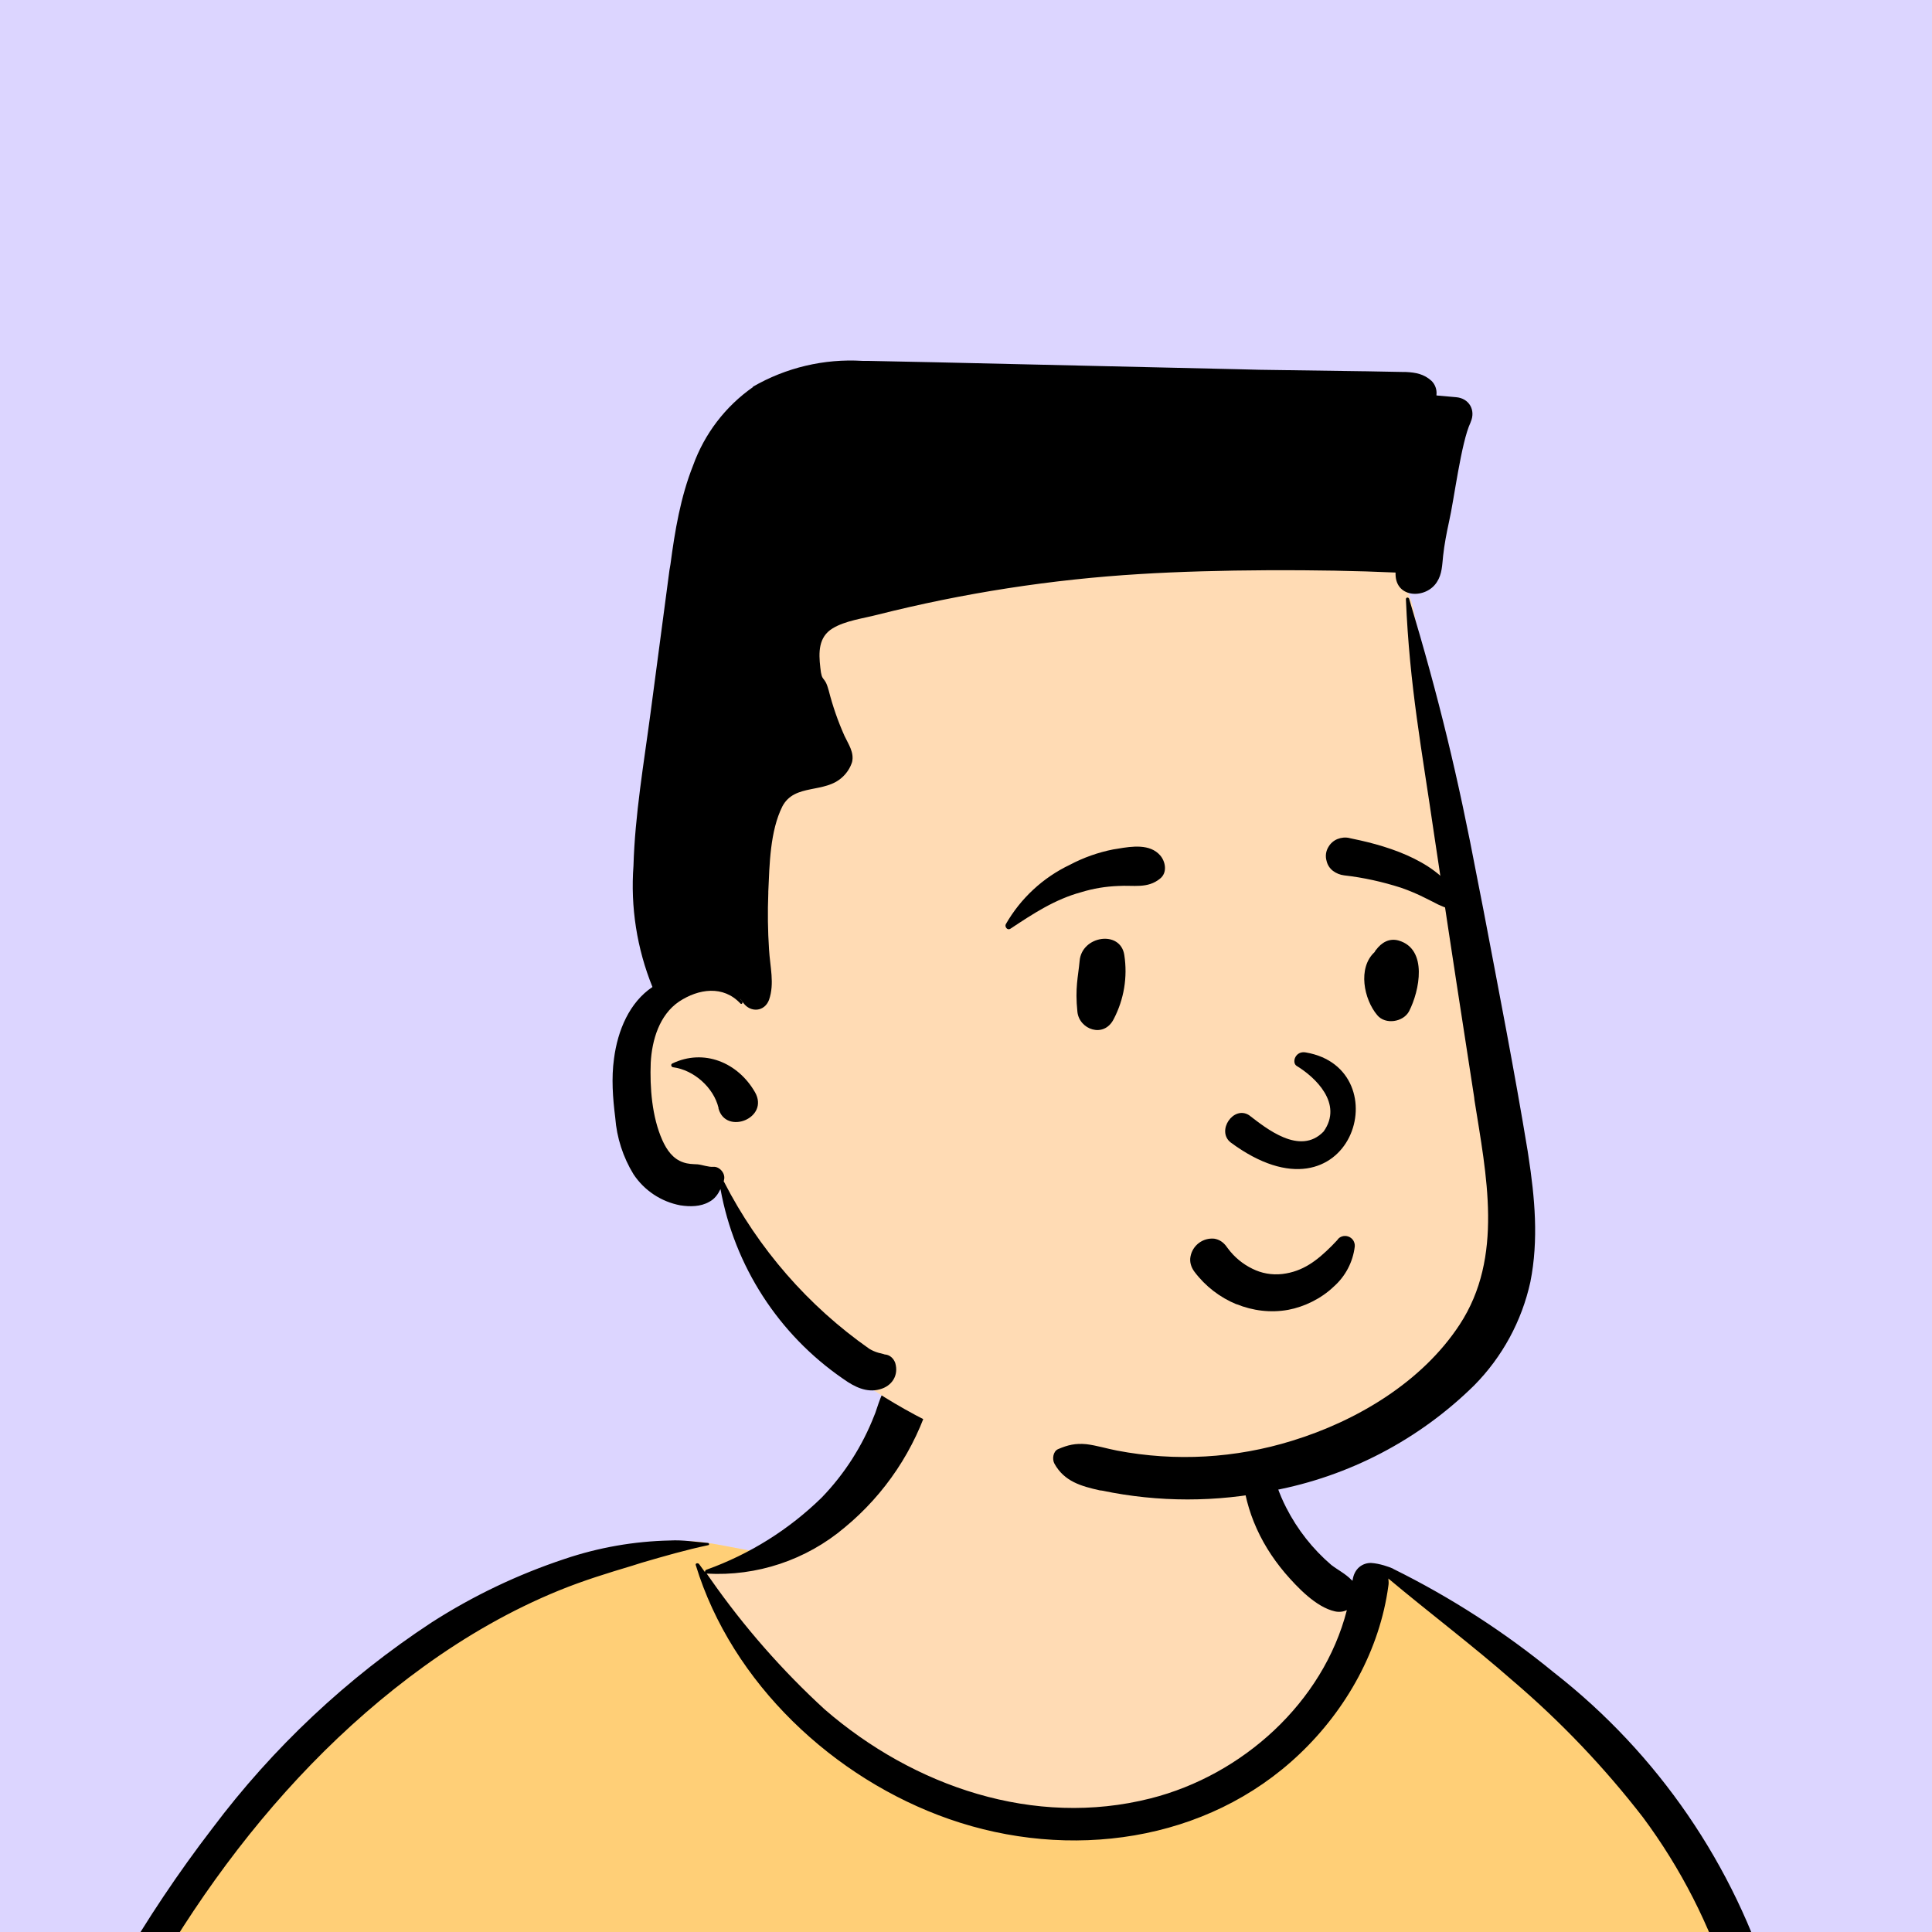
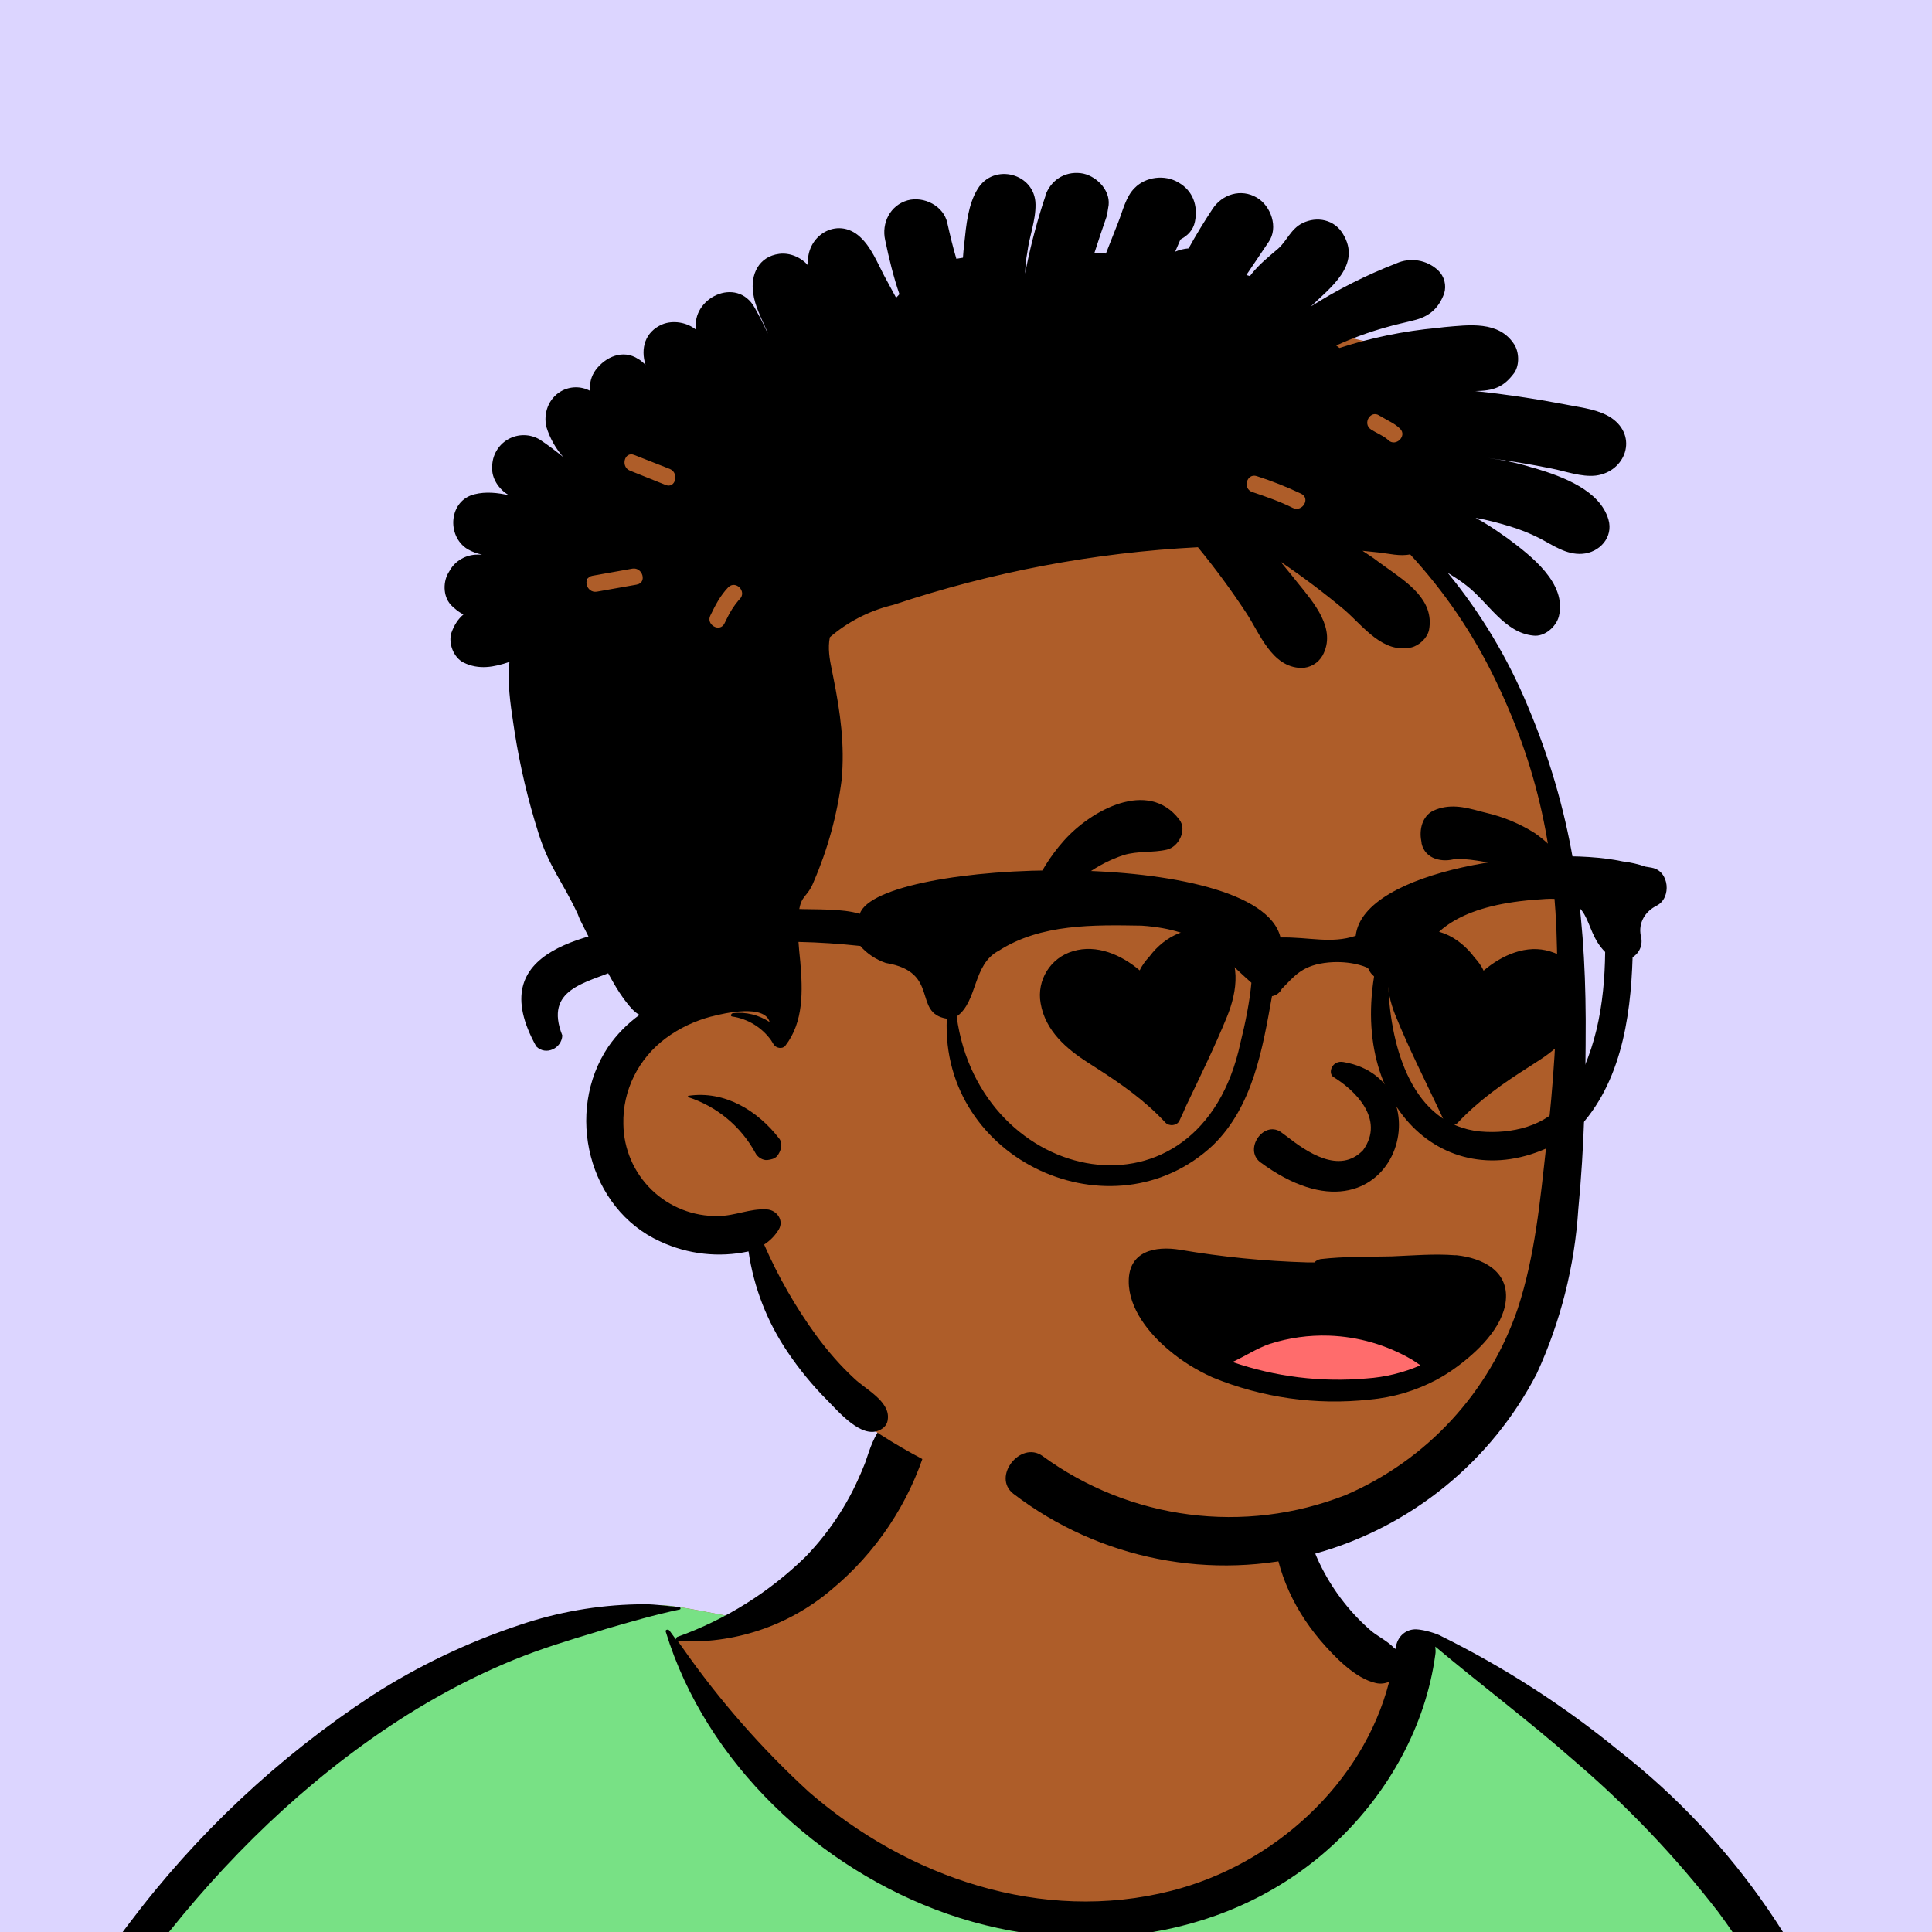
<svg xmlns="http://www.w3.org/2000/svg" viewBox="0 0 704 704" fill="none" shape-rendering="auto">
  <mask id="viewboxMask">
    <rect width="704" height="704" rx="0" ry="0" x="0" y="0" fill="#fff" />
  </mask>
  <g mask="url(#viewboxMask)">
    <rect fill="#dcd5ff" width="704" height="704" x="0" y="0" />
-     <g transform="translate(35.2 35.2) scale(0.9)">
+     <g fill-rule="evenodd" clip-rule="evenodd">
+       <path d="M705.3 1074a2351.1 2351.1 0 0 1-15.6-101c-1-7.7-2.5-16.4 2.7-22 7.3-8 14-14.8 14.8-26.2.8-10.7-2.8-22.4-5-32.8a809.4 809.4 0 0 0-17.3-64.7c-6.6-21.7-13.9-43.2-21.3-64.6-6.9-20-13.5-40.3-22.5-59.5-17-36.5-46-63.5-81.6-81.6-9-4.5-27-20.5-36.3-24-8.5-3.4-8.5 6.3-16.9 2.6-6.7-2.9-13-6.7-16.7-13.2-4-7-14.3-16.9-15.9-25-3.3-17.4.3-32.2-12-45.3a90 90 0 0 0-41.1-23.8c-33.7-9.3-78.5-2.8-98.8 28.5-9.7 14.9-13 33-26.2 45.1-11.4 10.7-8.8 18-23.6 23.4-.9.3-23.6-4.5-24.4-4.2-16.2-3.5-31.7 6.2-46.5 11.8a325.4 325.4 0 0 0-63 32.3 399.2 399.2 0 0 0-102.3 98.5 482.5 482.5 0 0 0-76.4 161c-1.7 6.4-3.5 13-1.5 19.4 1.7 5.3 5.4 9.2 9.8 12.4 6 4.3 18 7 17.7 15.7-.1 6.6-2.4 13.5-3.5 20-1.3 7.7-2.3 15.5-3.4 23.2-4.8 35.4-8.6 71-10.3 106.6a920 920 0 0 0-.5 106c.1 2.3.8 4.5 2 6.2-1 .4-1.2 2.4.1 2.7l2.7.5a12 12 0 0 0 7 2.4l5.5.2c19.3 4 38.6 7.9 58.1 10.8 23.8 3.5 47.6 6.3 71.5 8.7 49.2 4.8 98 3.2 147.1.6a1877 1877 0 0 1 147.4-2c49.2 1.4 98.4 3.5 147.6 4.4 55 1 110-.5 164.8-5 7.5-.5 12.2-6.5 10.7-14-8.9-44.7-19-89.1-27-134Z" fill="#ae5d29" />
+       <path d="m201 597.5 1.2-.4c14.5-5.7 29.6-14.8 45.4-11.4.5-.2 10.8 1.9 17.9 3.2l-6.7 7L247 598c40.7 67.1 88.8 100.7 144.3 100.7 55.5 0 97.7-33.6 126.4-100.7l4-1c.4 0 1 .2 1.5.4 9.3 3.6 27.4 19.6 36.3 24.1 35.6 18 64.5 45 81.6 81.6 8.7 18.6 15.2 38 21.8 57.5l.7 2c7.4 21.4 14.7 43 21.3 64.6 6.3 20.4 12 41 16.6 61.8l.7 2.9c2.2 10.4 5.8 22 5 32.8a29 29 0 0 1-3 10.7l-80.4 29 38.4 261.3c-35.1 1.5-70.3 2-105.5 1.3-49.2-.9-98.4-3-147.6-4.3-47.7-1.2-95.3-.7-143 1.7l-12 .6a946.3 946.3 0 0 1-139.5-1l-3.1-.3v-38.3l16.3-212.9-83-15.6-81.3-39.5a21.7 21.7 0 0 1-5.6-8.8c-1.9-6-.5-12 1-18l.5-1.3a492.8 492.8 0 0 1 76.4-161A399.3 399.3 0 0 1 138 629.7c19.8-13 40.9-23.9 63-32.3Z" fill="#78e185" />
+       <path d="M232.2 584.6c5.1-.3 10.3.6 15.4 1 .4.1.6.8 0 .9-9 1.9-18 4.5-26.9 7.1l-3.8 1.2c-10 3-19.8 6-29.6 10-19.4 7.9-37.8 18.5-54.8 30.8C67.2 682.8 20 754.3-9.9 828.3a526 526 0 0 0-24.3 77c-.4 1.6-2 5.4-1 7 .7 1.3 3.6 2.1 5 2.9l4.5 2.3 25.2 12.9 2.3 1.1c38 18.6 78.4 34.4 121 35.5l.4-3.7a342 342 0 0 1 9.9-60c.3-1 1.6-.6 1.7.3 3 23.1 2 46.4 1 69.7-1.8 41-4.3 82.2-6.5 123.3-1.2 20.6-2.6 41-3.9 61.7-1.3 20.5-1.7 41.6-4.7 62-.6 4.6-6 7-10 6.6-4.4-.5-7.9-4.5-8-9 0-11.9 1.5-24 2.4-35.8l2.5-33.8c3.1-41.1 6.8-82.2 10.2-123.3a4771 4771 0 0 1 3.8-43.7C76.4 979.8 34.2 963-6.1 943.5c-.6 13.2-2 26.5-3.4 39.6-3.8 36.8-7.1 73.6-9.6 110.5a2254.2 2254.2 0 0 0-4.2 92.7l-.2 7c0 4.4-.5 8.5-4.3 11.7-3.7 3.3-8.9 3.5-12.6 0-5-4.6-4.2-10.9-4-17.1a1675.6 1675.6 0 0 1 1.8-47.2 1321 1321 0 0 1 10.5-109.5l2-14c3.5-26 7.5-52.7 15.5-77.9-3.1-1.5-6.2-3-9.3-4.7-5.5-2.7-11.2-5.4-16.6-8.4-4.2-2.5-7.9-5.8-9-10.8-1.4-5.5.6-11.5 2-16.9v-.4a502 502 0 0 1 26.6-80 523.2 523.2 0 0 1 67.8-117 353.8 353.8 0 0 1 88.7-83.3 239 239 0 0 1 53.8-25.7 142.6 142.6 0 0 1 42.8-7.5Zm90.1-66c6-6.5 18.1.2 15.2 8.8a108.2 108.2 0 0 1-34.7 52A79.4 79.4 0 0 1 247 598l1.7 2.4a321.1 321.1 0 0 0 46.1 52.6c36 31.2 84.8 48 132 36 37.1-9.4 69.8-38.8 79.4-76.2-1.3.6-3 .9-4.8.5-7.7-1.7-15.3-9.8-20.3-15.6-5.3-6.3-9.5-13-12.6-20.7-5.6-14-7.4-32.1.3-45.7 1-1.7 3-.7 3.3 1l.3 2.5c1.5 12.7 3.3 25 9.3 36.6a76 76 0 0 0 18.2 23.1c2.6 2 5.8 3.6 8.1 6l.5.4c.6-5 4.1-7.3 7.6-7.2 3.3.2 7.3 1.6 8.8 2.3l.1.1a341 341 0 0 1 65.1 42 259 259 0 0 1 88.4 129c7.5 25.3 11.8 51.4 16.3 77.4l2.8 16c4.2 23.9 8.9 48.4 18.4 70.7 2.5 5.7.6 11.1-5.5 13.4A1493 1493 0 0 1 688 953c3.7 16 6 32.5 8.7 48.5 6 34.1 13.2 68 19.4 102 3.2 17.5 6.1 35 9.3 52.3l4.7 25.2 2.4 13.6.1.7c.5 2.4 1 4.9.4 7.3-.8 2.7-2.9 4.6-4.8 6.6-1.6 1.6-3.8 1.6-5.7.7l-.7-.3c-3.4-1.6-6-3.2-7.3-7-.7-2.5-1-5.2-1.5-7.7a3535.6 3535.6 0 0 1-7.8-43.6l-1.6-9.1c-5.2-31.4-10.2-62.9-12.8-94.5-1-14-2.3-28.1-3.5-42.2l-.9-10.5c-1.1-13.3-2.5-27-2.7-40.5l-4.5 1.6L657 964c-5.5 2-12.5 6-18.4 5.2-2.9-.3-5-1.2-6.8-2.9 2 28.8 4.8 57.4 8.5 86a1965.7 1965.7 0 0 0 22 135c.6 3.2 1.4 6.4 1.9 9.6.5 3.7-.5 5.9-2.5 9-1.7 2.4-5 3.7-7.8 2-3.6-2.3-5.5-4.3-6.5-8.4-1-3.7-1.6-7.6-2.3-11.4a1654.2 1654.2 0 0 1-11.4-65.2c-7.8-52-12.7-104.4-15.2-156.8a1388 1388 0 0 1-1.4-77.8c0-13.3.5-26.6 1.4-39.9 1-13.4 3-26.5 4.8-39.8 0-.5.7-.5.7 0 .8 14.9 2.1 29.8 2.8 44.7.6 14.3.9 28.5 1.4 42.8.6 18.7 1.5 37.5 2.7 56.2a9.6 9.6 0 0 1 8.5-3.1c4.7-1 9.7-3.4 14.1-5l16.8-5.5 26.4-8.7a679 679 0 0 1-18-80.8l-2-12.3c-4-24.2-8.5-48.5-15.8-72a229.8 229.8 0 0 0-34.8-68.2 370.2 370.2 0 0 0-52.7-55.3C557 627 539.7 614 523 600c.1.9.2 2 0 3-3.5 25.9-17 50-35.8 67.9-37.7 36-93.6 43.4-142 26.5-46.7-16.3-88-55-102.6-102.8-.3-.8.8-1 1.3-.5l2.4 3.3c0-.4.2-.9.7-1a129 129 0 0 0 46.6-29.2 100.2 100.2 0 0 0 21.3-33.3l.4-1c1.7-5 3.2-10.2 7-14.2Z" fill="#000" />
+     </g>
+     <g transform="matrix(.99789 0 0 1 156 62)">
      <g fill-rule="evenodd" clip-rule="evenodd">
-         <path d="M705.3 1074a2351.1 2351.1 0 0 1-15.6-101c-1-7.7-2.5-16.4 2.7-22 7.3-8 14-14.8 14.8-26.2.8-10.7-2.8-22.4-5-32.8a809.4 809.4 0 0 0-17.3-64.7c-6.6-21.7-13.9-43.2-21.3-64.6-6.9-20-13.5-40.3-22.5-59.5-17-36.5-46-63.5-81.6-81.6-9-4.5-27-20.5-36.3-24-8.5-3.4-8.5 6.3-16.9 2.6-6.7-2.9-13-6.7-16.7-13.2-4-7-14.3-16.9-15.9-25-3.3-17.4.3-32.2-12-45.3a90 90 0 0 0-41.1-23.8c-33.7-9.3-78.5-2.8-98.8 28.5-9.7 14.9-13 33-26.2 45.1-11.4 10.7-8.8 18-23.6 23.4-.9.3-23.6-4.5-24.4-4.2-16.2-3.5-31.7 6.2-46.5 11.8a325.4 325.4 0 0 0-63 32.3 399.2 399.2 0 0 0-102.3 98.5 482.5 482.5 0 0 0-76.4 161c-1.7 6.4-3.5 13-1.5 19.4 1.7 5.3 5.4 9.2 9.8 12.4 6 4.3 18 7 17.7 15.7-.1 6.6-2.4 13.5-3.5 20-1.3 7.7-2.3 15.5-3.4 23.2-4.8 35.4-8.6 71-10.3 106.6a920 920 0 0 0-.5 106c.1 2.3.8 4.5 2 6.2-1 .4-1.2 2.4.1 2.7l2.7.5a12 12 0 0 0 7 2.4l5.5.2c19.3 4 38.6 7.9 58.1 10.8 23.8 3.5 47.6 6.3 71.5 8.7 49.2 4.8 98 3.2 147.1.6a1877 1877 0 0 1 147.4-2c49.2 1.4 98.4 3.5 147.6 4.4 55 1 110-.5 164.8-5 7.5-.5 12.2-6.5 10.7-14-8.9-44.7-19-89.1-27-134Z" fill="#ffdbb4" />
-         <path d="m201 597.5 1.2-.4c14.5-5.7 29.6-14.8 45.4-11.4.5-.2 10.8 1.9 17.9 3.2l-6.7 7L247 598c40.7 67.1 88.8 100.7 144.3 100.7 55.5 0 97.7-33.6 126.4-100.7l4-1c.4 0 1 .2 1.5.4 9.3 3.6 27.4 19.6 36.3 24.1 35.6 18 64.5 45 81.6 81.6 8.7 18.6 15.2 38 21.8 57.5l.7 2c7.4 21.4 14.7 43 21.3 64.6 6.3 20.4 12 41 16.6 61.8l.7 2.9c2.2 10.4 5.8 22 5 32.8a29 29 0 0 1-3 10.7l-80.4 29 38.4 261.3c-35.1 1.5-70.3 2-105.5 1.3-49.2-.9-98.4-3-147.6-4.3-47.7-1.2-95.3-.7-143 1.7l-12 .6a946.3 946.3 0 0 1-139.5-1l-3.1-.3v-38.3l16.3-212.9-83-15.6-81.3-39.5a21.7 21.7 0 0 1-5.6-8.8c-1.9-6-.5-12 1-18l.5-1.3a492.8 492.8 0 0 1 76.4-161A399.3 399.3 0 0 1 138 629.7c19.8-13 40.9-23.9 63-32.3Z" fill="#ffcf77" />
-         <path d="M232.2 584.6c5.1-.3 10.3.6 15.4 1 .4.1.6.8 0 .9-9 1.9-18 4.5-26.9 7.1l-3.8 1.2c-10 3-19.8 6-29.6 10-19.4 7.9-37.8 18.5-54.8 30.8C67.2 682.8 20 754.3-9.9 828.3a526 526 0 0 0-24.3 77c-.4 1.6-2 5.4-1 7 .7 1.3 3.6 2.1 5 2.9l4.5 2.3 25.2 12.9 2.3 1.1c38 18.6 78.4 34.4 121 35.5l.4-3.7a342 342 0 0 1 9.9-60c.3-1 1.6-.6 1.7.3 3 23.1 2 46.4 1 69.7-1.8 41-4.3 82.2-6.5 123.3-1.2 20.6-2.6 41-3.9 61.7-1.3 20.5-1.7 41.6-4.7 62-.6 4.6-6 7-10 6.6-4.4-.5-7.9-4.5-8-9 0-11.9 1.5-24 2.4-35.8l2.5-33.8c3.1-41.1 6.8-82.2 10.2-123.3a4771 4771 0 0 1 3.8-43.7C76.4 979.8 34.2 963-6.1 943.5c-.6 13.2-2 26.5-3.4 39.6-3.8 36.8-7.1 73.6-9.6 110.5a2254.2 2254.2 0 0 0-4.2 92.7l-.2 7c0 4.4-.5 8.5-4.3 11.7-3.7 3.3-8.9 3.5-12.6 0-5-4.6-4.2-10.9-4-17.1a1675.6 1675.6 0 0 1 1.8-47.2 1321 1321 0 0 1 10.5-109.5l2-14c3.5-26 7.5-52.7 15.5-77.9-3.1-1.5-6.2-3-9.3-4.7-5.5-2.7-11.2-5.4-16.6-8.4-4.2-2.5-7.9-5.8-9-10.8-1.4-5.5.6-11.5 2-16.9v-.4a502 502 0 0 1 26.6-80 523.2 523.2 0 0 1 67.8-117 353.8 353.8 0 0 1 88.7-83.3 239 239 0 0 1 53.8-25.7 142.6 142.6 0 0 1 42.8-7.5Zm90.1-66c6-6.5 18.1.2 15.2 8.8a108.2 108.2 0 0 1-34.7 52A79.4 79.4 0 0 1 247 598l1.7 2.4a321.1 321.1 0 0 0 46.1 52.6c36 31.2 84.8 48 132 36 37.1-9.4 69.8-38.8 79.4-76.2-1.3.6-3 .9-4.8.5-7.7-1.7-15.3-9.8-20.3-15.6-5.3-6.3-9.5-13-12.6-20.7-5.6-14-7.4-32.1.3-45.7 1-1.7 3-.7 3.3 1l.3 2.5c1.5 12.7 3.3 25 9.3 36.6a76 76 0 0 0 18.2 23.1c2.6 2 5.8 3.6 8.1 6l.5.4c.6-5 4.1-7.3 7.6-7.2 3.3.2 7.3 1.6 8.8 2.3l.1.1a341 341 0 0 1 65.1 42 259 259 0 0 1 88.4 129c7.5 25.3 11.8 51.4 16.3 77.4l2.8 16c4.2 23.9 8.9 48.4 18.4 70.7 2.5 5.7.6 11.1-5.5 13.4A1493 1493 0 0 1 688 953c3.7 16 6 32.5 8.7 48.5 6 34.1 13.2 68 19.4 102 3.2 17.5 6.1 35 9.3 52.3l4.7 25.2 2.4 13.6.1.7c.5 2.4 1 4.9.4 7.3-.8 2.7-2.9 4.6-4.8 6.6-1.6 1.6-3.8 1.6-5.7.7l-.7-.3c-3.4-1.6-6-3.2-7.3-7-.7-2.5-1-5.2-1.5-7.7a3535.6 3535.6 0 0 1-7.8-43.6l-1.6-9.1c-5.2-31.4-10.2-62.9-12.8-94.5-1-14-2.3-28.1-3.5-42.2l-.9-10.5c-1.1-13.3-2.5-27-2.7-40.5l-4.5 1.6L657 964c-5.5 2-12.5 6-18.4 5.2-2.9-.3-5-1.2-6.8-2.9 2 28.8 4.8 57.4 8.5 86a1965.7 1965.7 0 0 0 22 135c.6 3.2 1.4 6.4 1.9 9.6.5 3.7-.5 5.9-2.5 9-1.7 2.4-5 3.7-7.8 2-3.6-2.3-5.5-4.3-6.5-8.4-1-3.7-1.6-7.6-2.3-11.4a1654.2 1654.2 0 0 1-11.4-65.2c-7.8-52-12.7-104.4-15.2-156.8a1388 1388 0 0 1-1.4-77.8c0-13.3.5-26.6 1.4-39.9 1-13.4 3-26.5 4.8-39.8 0-.5.7-.5.7 0 .8 14.9 2.1 29.8 2.8 44.7.6 14.3.9 28.5 1.4 42.8.6 18.7 1.5 37.5 2.7 56.2a9.6 9.6 0 0 1 8.5-3.1c4.7-1 9.7-3.4 14.1-5l16.8-5.5 26.4-8.7a679 679 0 0 1-18-80.8l-2-12.3c-4-24.2-8.5-48.5-15.8-72a229.8 229.8 0 0 0-34.8-68.2 370.2 370.2 0 0 0-52.7-55.3C557 627 539.7 614 523 600c.1.9.2 2 0 3-3.5 25.9-17 50-35.8 67.9-37.7 36-93.6 43.4-142 26.5-46.7-16.3-88-55-102.6-102.8-.3-.8.8-1 1.3-.5l2.4 3.3c0-.4.2-.9.7-1a129 129 0 0 0 46.6-29.2 100.2 100.2 0 0 0 21.3-33.3l.4-1c1.7-5 3.2-10.2 7-14.2Z" fill="#000" />
+         <path d="M68 102.4a35.3 35.3 0 0 1 19-11 139 139 0 0 0-19 11Zm-10.2 48c-1-4.3-1.5-8.5-1.7-12.8a9 9 0 0 0 5 3.5c-1.3 3-2.4 6.1-3.3 9.3Zm347 66.5c-6-25-33.9-72.9-40.5-82-7.1-23 32-41.2 10.7-59.1-9.6-8-22.4-11-34.3-13.8a376.8 376.8 0 0 0-248 26.7 36.2 36.2 0 0 0-32.3 10.7c-39.8 40 14.4 112.3 26.3 157.4 20.4 50.3-21.6 58.8-17 101.4 3.4 22 25.7 27.8 44.5 31 3 .8 7 1 8 4a83 83 0 0 0 27.5 48.4c-1.2 3.7-.3 8 4 11.3a212.9 212.9 0 0 0 137.4 41 132.1 132.1 0 0 0 95.6-45C427 394.5 422.1 323 414 258.3c-5.7-45 1.5 2.6-9-41.5Z" fill="#ae5d29" />
+         <path d="M225.3 9.5c1.9-5.7 7-9.1 13-8.4 5.2.6 10.8 5.8 10.2 11.6l-.5 3.1v.4a550.3 550.3 0 0 0-4.7 14c1.3-.1 2.8 0 4.2.2L252 19c1.6-4 2.8-9.4 6-12.5 4-4.1 11-5 16-2 5.3 3 7.2 8.5 6 14.3-.6 3-2.6 5-5 6.3l-.3.2-1.9 4.4a15.8 15.8 0 0 1 4.9-1.2 215 215 0 0 1 8.7-14.3c3.5-5.4 10.4-7.6 16.2-4.2 5.2 3 8 11 4.3 16.2l-8.1 12 1.3.4.6-.8c2.9-3.6 6.2-6.2 9.7-9.2 3.2-2.8 4.6-7.2 8.9-9.3 5.3-2.6 11.7-1.3 14.8 4 6.8 11.2-4.6 19.5-11.8 26.4A179 179 0 0 1 353.5 34a14 14 0 0 1 15.3 2.5A8.3 8.3 0 0 1 371 45c-1.9 5-4.9 8-10.2 9.5-3.7 1-7.4 1.7-11.1 2.8a124 124 0 0 0-18.1 6.6l1.2.9a164.7 164.7 0 0 1 35.7-7.3l2.5-.3c9.1-.8 20-2.4 25.6 6.3 1.8 2.8 2 7.5 0 10.4-4 5.4-7.8 6.5-14.2 6.6a400.6 400.6 0 0 1 31.9 4.7l2.1.4c5.3 1 11.2 1.7 15.7 4.7 9.8 6.7 5.2 19.6-5.7 21-5.3.6-11.1-1.6-16.3-2.6a336.7 336.7 0 0 0-23-3.8c5.4.7 10.7 1.8 15.8 3.4l1.5.4c10 3 23.5 8 26.6 18.6 1.9 6.5-3.3 12.1-9.6 12.5-5.8.4-10.6-3.1-15.6-5.7a66.2 66.2 0 0 0-11.1-4.4c-4-1.2-8.1-2.3-12.2-3 3.4 1.8 6.8 4 10 6.3l1.6 1.1c8.6 6.4 21.8 16.4 18.8 28.5-1 3.8-5.2 7.5-9.3 7-10.6-1-16.5-12.2-24.5-18.3-2-1.6-4.4-3.1-6.8-4.6a193.3 193.3 0 0 1 29.2 48.5c16.1 38 21 73.2 21.2 114.1v1.3c0 22.6-.5 45.5-2.7 68a169 169 0 0 1-15.2 60 130.4 130.4 0 0 1-80.4 65.4 127.6 127.6 0 0 1-110.7-21.7c-7.9-6.2 2.6-19.4 10.6-13.8A116 116 0 0 0 335 482.8a113.8 113.8 0 0 0 62.9-68c6.3-19.1 8.2-39.5 10.4-59.3l.2-1.4c2.4-20.7 3.8-41.7 3.8-62.6 0-38.8-5.6-70.8-22.7-106a187 187 0 0 0-31-45.5c-3.7.8-7.8-.3-11.6-.7l-5.8-.6c2 1.3 4 2.6 5.8 4l2.5 1.8c8 5.7 18 12.1 16 23-.6 3-3.6 5.7-6.4 6.4-10.4 2.4-17.5-7.6-24.4-13.6a284.4 284.4 0 0 0-23.4-17.6l4.1 5 2 2.5c6 7.4 14.5 17 9.2 26.7a9 9 0 0 1-7.8 4.5c-10.7-.3-15-12.4-20-20a279.9 279.9 0 0 0-17.7-24 418.8 418.8 0 0 0-111.2 21l-1.2.3a55 55 0 0 0-22 11.5c-.8 3.9-.1 8 .7 11.8l.6 3c2.5 12.4 4.2 24.5 3 37.2a137 137 0 0 1-10.2 37.1c-2.3 5.8-4.6 4.7-5.4 10.9-.7 4.7-.3 9.5.1 14.2l.4 4c.9 10.6 1.3 22-5.5 30.7-1.1 1.3-3.4.8-4.2-.5l-1-1.6a21.3 21.3 0 0 0-14.2-8.6c-.7-.1-.4-1 .2-1.2 5-.6 9.6.7 13.5 3.2-1.8-6.5-16.4-3.3-21.2-2h-.1c-6 1.6-11.6 4.2-16.6 7.9-10 7.4-15.8 19-15.5 31.3a33.9 33.9 0 0 0 34.6 33.5c6.1 0 11.6-2.8 17.8-2.4 3.6.2 6.4 4 4.3 7.4a17 17 0 0 1-5.3 5.4 176 176 0 0 0 19 33.1c4.2 5.7 8.8 11 14 15.8 4 3.8 12.7 8.1 12.2 14.4-.1 2.2-1.3 3.6-3.4 4.5-6.4 2.6-14.2-6.4-18.5-10.8l-.3-.3a119.5 119.5 0 0 1-14.4-17.5A87.7 87.7 0 0 1 117 394a51 51 0 0 1-32.2-3.6c-26.4-11.9-35-47.3-19-71 3.1-4.5 7-8.4 11.4-11.6-1-.5-1.8-1.2-2.6-2-4.5-4.8-7.7-11-10.8-16.8l-.4-.6c-2.8-5-5.4-10.2-8-15.4l-.8-2c-5.5-11.8-10.4-17-14.3-29.4a250 250 0 0 1-8.7-36.8l-.5-3.3c-1.1-7.2-2.2-15-1.4-22.3-5.6 1.9-11.2 3-16.8.2-3.6-1.8-5.6-7-4.4-10.8 1-2.8 2.4-5 4.4-6.7-1.2-.6-2.3-1.4-3.2-2.2l-.8-.7c-3.4-3-3.6-8.5-1.6-12.1l.6-1c2-3.6 6-5.8 10-5.8h1.8c-1.8-.4-3.6-1-5.3-2-7.8-4.8-6.8-17.8 2.6-20 4-1 8.3-.6 12.6.4-.2 0-.3-.2-.5-.3-3.3-2-6-6-5.7-10a11.5 11.5 0 0 1 17.4-10c3 2 5.8 4.1 8.6 6.4a29.7 29.7 0 0 1-6.2-11c-1.2-5 .8-10.4 5.3-13a11 11 0 0 1 10.6-.2c-.2-2.6.4-5.3 2.1-7.6 3.6-4.8 10-7.6 15.5-4 .8.4 1.7 1.2 2.7 2.2-1.9-6-.2-12.1 6.1-14.8 3.9-1.6 9-.8 12.4 2-2-11.4 14.8-19.9 21.4-8 1.5 2.7 3 5.5 4.3 8.4l.5 1-.3-.7-.3-.8c-1.9-4.3-4.2-8.7-4.8-13.3-1-6.8 2-13.3 9.5-14.3 3.8-.5 8 1.2 10.6 4.3-1.3-10.6 10.5-18.3 19-10.4 4 3.7 6.2 9.2 8.7 14l4.4 8.1 1.2-1.3c-2.2-6.4-3.8-13-5.2-19.7-1.4-6.2 1.8-12.7 8.2-14.5 5.9-1.6 13.2 2 14.5 8.3 1 4.4 2 8.7 3.3 13l2.4-.4.2-2.5.3-2.8c.7-6.7 1.4-14.2 4.9-19.8 5.9-9.6 21-5.6 21.1 5.7.1 5.9-2.3 11.7-3 17.5-.5 2.5-.7 5.1-.8 7.7 1.6-8.5 3.8-17 6.4-25.2l1-3ZM95 337.3c13.3-2 25.4 5.4 33.3 15.7 1.4 2 .4 4.6-.8 6.2-1 1.1-2.2 1.3-3.6 1.5-1.7.2-3.7-1.1-4.4-2.6A43 43 0 0 0 95 337.8c-.1 0-.2-.4 0-.5Zm18.4-180.6.4-.4c2.7-2.8-1.5-7-4.2-4.3-2.9 3-4.7 6.5-6.5 10.2-1.8 3.4 3.4 6.4 5.1 3l.8-1.6a31 31 0 0 1 4.4-6.9ZM76.2 151c3.8-.6 2.2-6.4-1.6-5.8L60 147.8c-3.8.7-2.2 6.4 1.6 5.8l14.7-2.6Zm226.4-39.5c-3.7-1.2-5.3 4.6-1.6 5.8 5 1.7 10 3.4 14.8 5.8 3.5 1.6 6.5-3.5 3-5.2a132 132 0 0 0-16.2-6.4Zm-227.3-7.7c-3.6-1.5-5.1 4.3-1.6 5.7l13 5.2c3.6 1.5 5.1-4.3 1.6-5.8l-13-5.1Zm272.5-14.1-.5-.3c-3.2-2.1-6.2 3-3 5.1 2 1.3 4.2 2.1 6 3.6l.3.3c2.8 2.6 7-1.6 4.3-4.2-2-2-4.7-3-7-4.5Z" fill="#000" />
      </g>
-       <g transform="matrix(.99789 0 0 1 156 62)">
-         <g fill-rule="evenodd" clip-rule="evenodd">
-           <path d="M242 75.3c56.8 0 130.1 35.6 136.4 72 7.3 43 46.8 208 37.9 261-9 52.8-57 90.9-133.7 90.9-76.8 0-134.2-41.9-147.3-56.3-13.2-14.4-37.6-65.7-37.6-65.7s-41-5.5-41.3-39c-.2-33.5 26.8-45.7 26.8-45.7s-9.6-132.3 14.5-166.7C122 91.3 185.3 75.3 242 75.3Z" fill="#ffdbb4" />
-           <path d="M374.9 141.5c0-.8 1-.9 1.3-.2 12.2 40.5 19.8 72 27.7 113.5l2.4 12.2c6.2 32.6 12.6 65.2 18 97.9l.3 2c2.6 16.8 4.2 34 .8 51a85.6 85.6 0 0 1-22.8 41.9 158 158 0 0 1-81.6 42.6 170 170 0 0 1-69.4 0l-.9-.1c-7.6-1.7-14.4-3.6-18.4-10.8-1-1.8-.6-5 1.5-5.9 4-1.7 7-2.4 11.4-2 4.2.5 8.3 1.8 12.5 2.6a147 147 0 0 0 71.1-4c26.1-8 52.6-23.7 67.9-47 18-27.4 10.8-60.7 6-91l-.1-1c-4.8-30.9-9.6-61.9-14.2-92.8l-2-13.3c-5.1-35.1-10-60.2-11.5-95.6Zm-265-86A79.3 79.3 0 0 1 154.4 45h2c19.5.3 118.1 2.7 151.2 3.4l7.8.2 42.2.6h.6l15.9.3h.8c4 .2 7.3.8 10.4 3.6a6.9 6.9 0 0 1 2 5.6v.3l7.9.7c5.3.4 8.1 5.2 6 10l-.1.3c-3.8 8-6.7 31.5-8.7 40.1-1 4.6-1.9 9.2-2.4 13.8-.4 3.7-.4 7.4-2.5 10.6-4.3 6.9-16.6 6.8-16.8-3v-.8c-30.7-1.4-72.8-1.3-103.6.6a579 579 0 0 0-106.7 16.5c-5.8 1.5-13 2.4-18.1 5.5-5.8 3.5-5.7 9.8-5 15.8.6 6.4 1.7 3.1 3.3 9l.1.3a114 114 0 0 0 6.4 18.4c1.6 3.4 4 6.7 3.1 10.6a14 14 0 0 1-3.8 6c-7.3 7-19.5 2.5-24.5 12-5 10-5.2 23.5-5.7 34.5v.7c-.3 7.5-.2 15.2.3 22.7.4 7 2.3 13.8 0 20.4-1.8 4.8-7.4 5.3-10.4 1.3l-1-1.3-.2-.5.8 1.4c.2.5-.4 1-.8.6-7-7.5-17-6-24.9-.8-8 5.4-11 15.6-11.5 24.7-.4 10.1.5 22 4.7 31.4 1.8 4 4.3 7.6 8.5 9 2 .7 3.8.7 5.8.8 2 .2 4.5 1.2 6.5 1 2.6-.1 5 2.9 4.2 5.4v.1l-.1.4.2.3a186.3 186.3 0 0 0 58.9 67.5c1.2.7 2.3 1.2 3.7 1.6l2 .5.6.2h.2c1.8.2 3.3 1.5 4 3.4 1.5 5-1.3 9.4-6.3 10.7-5.3 1.5-10.4-1.1-14.6-4.1l-.3-.2a119 119 0 0 1-49.7-76.8c-1 2.1-2.3 4-4.6 5.2-3.5 2-7.8 2-11.7 1.4a29.3 29.3 0 0 1-19-12.6 51.3 51.3 0 0 1-7.4-22.9c-1-8-1.6-16-.5-23.9 1.5-11.5 6.3-22.8 15.6-29a109 109 0 0 1-7.7-49.1c.6-20.6 4.2-41.4 6.9-61.7l7.7-58 .4-2.3c1.8-13.6 4.1-27.3 9.2-40.1A66 66 0 0 1 110 55.6Zm-32.7 274c12.9-6.2 26.7-.4 33.6 11.6 6 10.5-11.8 17.5-14.8 6.6v-.3c-2-8.2-10-15.3-18.4-16.4-.6 0-1.2-1-.4-1.5Z" fill="#000" />
-         </g>
+     </g>
+     <g transform="translate(315 248)">
+       <g fill-rule="evenodd" clip-rule="evenodd">
+         <path d="M127.8 246.7s14.2 11 40.6 11c26.4 0 41.7-9.9 41.7-9.9s-23.1-14-41.7-15.2c-18.6-1.1-40.6 14-40.6 14Z" fill="#FF6C6C" />
+         <path d="M96.3 218.9c0-11 9.6-13 18.7-11.5a332 332 0 0 0 46.3 4.6h2.7c.5-.6 1.2-1 2.2-1.2 8.6-1 17.4-.8 26-1 7.6-.3 15.4-1 23-.4h.6c9.2 1 19 5.6 17.9 16.5-1 10-10.7 19-18.3 24.5a60 60 0 0 1-7 4.4A64 64 0 0 1 184 262a117 117 0 0 1-57.2-8.1c-5.7-2.6-11-5.8-15.7-9.8-7.3-6-14.9-15.3-14.8-25.3Zm73 19.8a64 64 0 0 0-21.6 3c-4.7 1.6-9 4.5-13.6 6.6a118 118 0 0 0 48.8 6 59 59 0 0 0 19.7-4.8l-3-2a64.3 64.3 0 0 0-30.3-8.8Zm1.5-94.3c-2-1.5-.4-6.2 3.8-5.4 38.4 6.6 18.5 72.7-30.5 36.4-5.8-4.7 1.2-15 7.5-11l2.3 1.7c7.2 5.6 19.2 14 27.8 5 8.2-11.4-3.3-22.1-10.9-26.7Zm26-50c8.2-7 18.4-2 24.4 5.1l1 1.3c1.3 1.4 2.6 3.1 3.4 4.9 6.7-5.7 15.7-9.7 24.3-7a16.7 16.7 0 0 1 11.8 19c-1.7 9.8-9 16.4-17 21.4l-2.3 1.5c-9.5 6-18.4 12.2-26.3 20.6-1.3 1.3-4 1.1-4.9-.7l-.6-1.4-.7-1.5c-5.6-11.9-11.6-23.7-16.5-35.8-3.6-9-4.8-20.5 3.4-27.5ZM105 99.1c6-7 16.1-11.6 24.1-4.9 8.5 7.2 6.8 19 3 28.3-4.5 11-9.8 21.8-15 32.7l-1 2.3-1.4 3c-.9 1.7-3.6 2-5 .6-7.5-8.1-16.1-14.1-25.3-20l-2.8-1.8c-8-5.1-15.7-11.7-17.4-21.7a16.7 16.7 0 0 1 11.8-19c8.6-2.6 17.6 1.3 24.3 7 .8-1.8 2.2-3.6 3.5-5l1.2-1.5Zm9.7-48.5c3 3.8-.2 10-4.5 11-5.2 1.2-10.6.4-15.8 2a49.5 49.5 0 0 0-13.3 6.8c-4.7 3.2-9 6.7-12.9 10.7-2.3 2.4-5.3 8-8.9 8.1-3.6.1 1.2-11 1.6-12 2.9-7 6.8-13.3 11.8-18.9 9.8-11 30.6-22.6 42-7.7Zm109.5-3 2.4.6a58 58 0 0 1 17.7 7.4l.4.3.7.5c6.5 4.8 15.7 14.5 11 23-.2.6-1 .6-1.5.4-6.1-2.7-10.7-8-17.2-10.3l-1.2-.4a64.3 64.3 0 0 0-21-4.2c-4.8 1.5-11.2.3-12.5-5.6v-.3l-.1-.6c-.8-4 .3-9 4.4-11 5.7-2.6 11.2-1.4 16.9.2Z" fill="#000" />
      </g>
-       <g transform="translate(315 248)">
-         <path fill-rule="evenodd" clip-rule="evenodd" d="M146.6 241a40.7 40.7 0 0 1-17.1-13.2c-1.5-2-2-4.2-1.6-6.2a8.9 8.9 0 0 1 9.6-7.2c1.9.3 3.7 1.3 5.2 3.5l.3.4a27 27 0 0 0 10 8.3c3.6 1.8 7.8 2.6 12.1 2.1 8.3-1 14-5.4 20-11.4l2.2-2.3c.5-.8 1.1-1.2 1.9-1.5a4 4 0 0 1 4.6 1.6c.4.7.7 1.5.6 2.5a25.7 25.7 0 0 1-8.5 16.2c-5.1 4.9-12 8.2-18.4 9.4-7.1 1.3-14.4.4-21-2.3Zm24.2-96.6c7.6 4.6 19 15.3 11 26.6-9.6 10-23.4-1.4-30.2-6.6-6.3-4-13.3 6.3-7.5 11 49 36.3 69-29.8 30.5-36.4-4.2-.8-5.8 4-3.8 5.4ZM83 102c.8-10.3 16.6-12.7 18.1-2.4a42 42 0 0 1-4.3 25.9c-4 7.9-14 4.2-14.7-3-1-9.7.3-14 .9-20.5Zm120-4.5c2.2-3 5.4-4.9 9.2-3.8 11.9 3.5 8.4 20.4 4.2 28.6-2.3 4.4-9.6 5.6-12.9 1.6-5.4-6.4-8-19.1-1.1-25.5l.6-1ZM96.6 56.8l1.9-.3c5.8-1 13-2 17.1 2.7 2.2 2.5 3 7 0 9.4-5.1 4.2-10.8 2.6-17 3-5.1.2-10 1-14.9 2.5C73 77 64.2 82.8 55 88.9c-1.2.8-2.4-.7-1.9-1.8a59.3 59.3 0 0 1 26-24.1 64 64 0 0 1 17.5-6.2Zm95.6-4.6 1.4.3c15.7 3.2 36 9.8 43.4 25.1.3 2.2 0 2.7-.3 3-.2.3-.4.7-1.4 1A36 36 0 0 1 226 78l-2.8-1.4a77.7 77.7 0 0 0-10.1-4.3c-7.5-2.4-15.1-4.1-23-5a9.4 9.4 0 0 1-4.5-1.8 7 7 0 0 1-2.6-4 7 7 0 0 1 .8-5.8 7.4 7.4 0 0 1 3.6-3.1c1.5-.6 3.2-.8 4.9-.4Z" fill="#000" />
-       </g>
-       <g transform="translate(279 400)" />
-       <g transform="translate(179 343)" />
-       <g transform="translate(203 303)" />
+     </g>
+     <g transform="translate(279 400)" />
+     <g transform="translate(179 343)" />
+     <g transform="translate(203 303)">
+       <path fill-rule="evenodd" clip-rule="evenodd" d="M367.1 98.3c-6.7 9-19.2 12-30.7 11-24.8-2.4-32.6-30.6-33.5-52.6 16.7 4.7-1.4-28.5 55.6-32 20-1.8 14.5 10.3 23.4 19.2-.2 18.6-3.3 38.8-14.8 54.4ZM249 77c-14.7 68.6-95 52.3-103.4-9.6 7.8-5.5 5.7-19 15.4-24 15.3-9.8 34.5-9.4 52-9.1 22.2 1.5 28.5 10.7 40 20.8-.6 6.7-2.2 14.7-4 21.9Zm150-63.8-2.4-.4a39 39 0 0 0-8.3-1.9C359.7 4.7 293.7 13.8 291 38c-9 3-17 .4-27.4.6-8-33.5-146.6-28.8-153.3-8.6-6.5-2-16-1.5-23.3-1.8-15.6-.3-31.3 1-46.6 4.4C11.6 37-27.5 42.5-7.6 78.3c3.5 3.5 9.3.7 9.5-4-6.7-17 8.5-19 20.1-24 29-10.4 58.6-11.8 88.5-8.6 2.3 2.7 5.7 5 9.3 6.2 20 3.3 9.5 18.2 22.2 20.3-2.3 51.9 60.6 80.2 97 46.1 14.6-14.2 18.1-35.3 21.5-54.3a5 5 0 0 0 3.6-2.7c4.3-4.3 7-8.2 15.4-9.4 8.5-1.2 15 1.2 16 1.9l.7 1.3c.4.7 1 1.2 1.5 1.7-8.4 51.6 31.7 84.2 72.2 57.5 17.5-16.6 21.3-41.9 22-64.5a6.8 6.8 0 0 0 3-7.7c-1-4.9 1.6-9 5.8-11.1 5.5-2.8 4.6-12.7-1.8-13.8Z" fill="#000" />
    </g>
  </g>
</svg>
